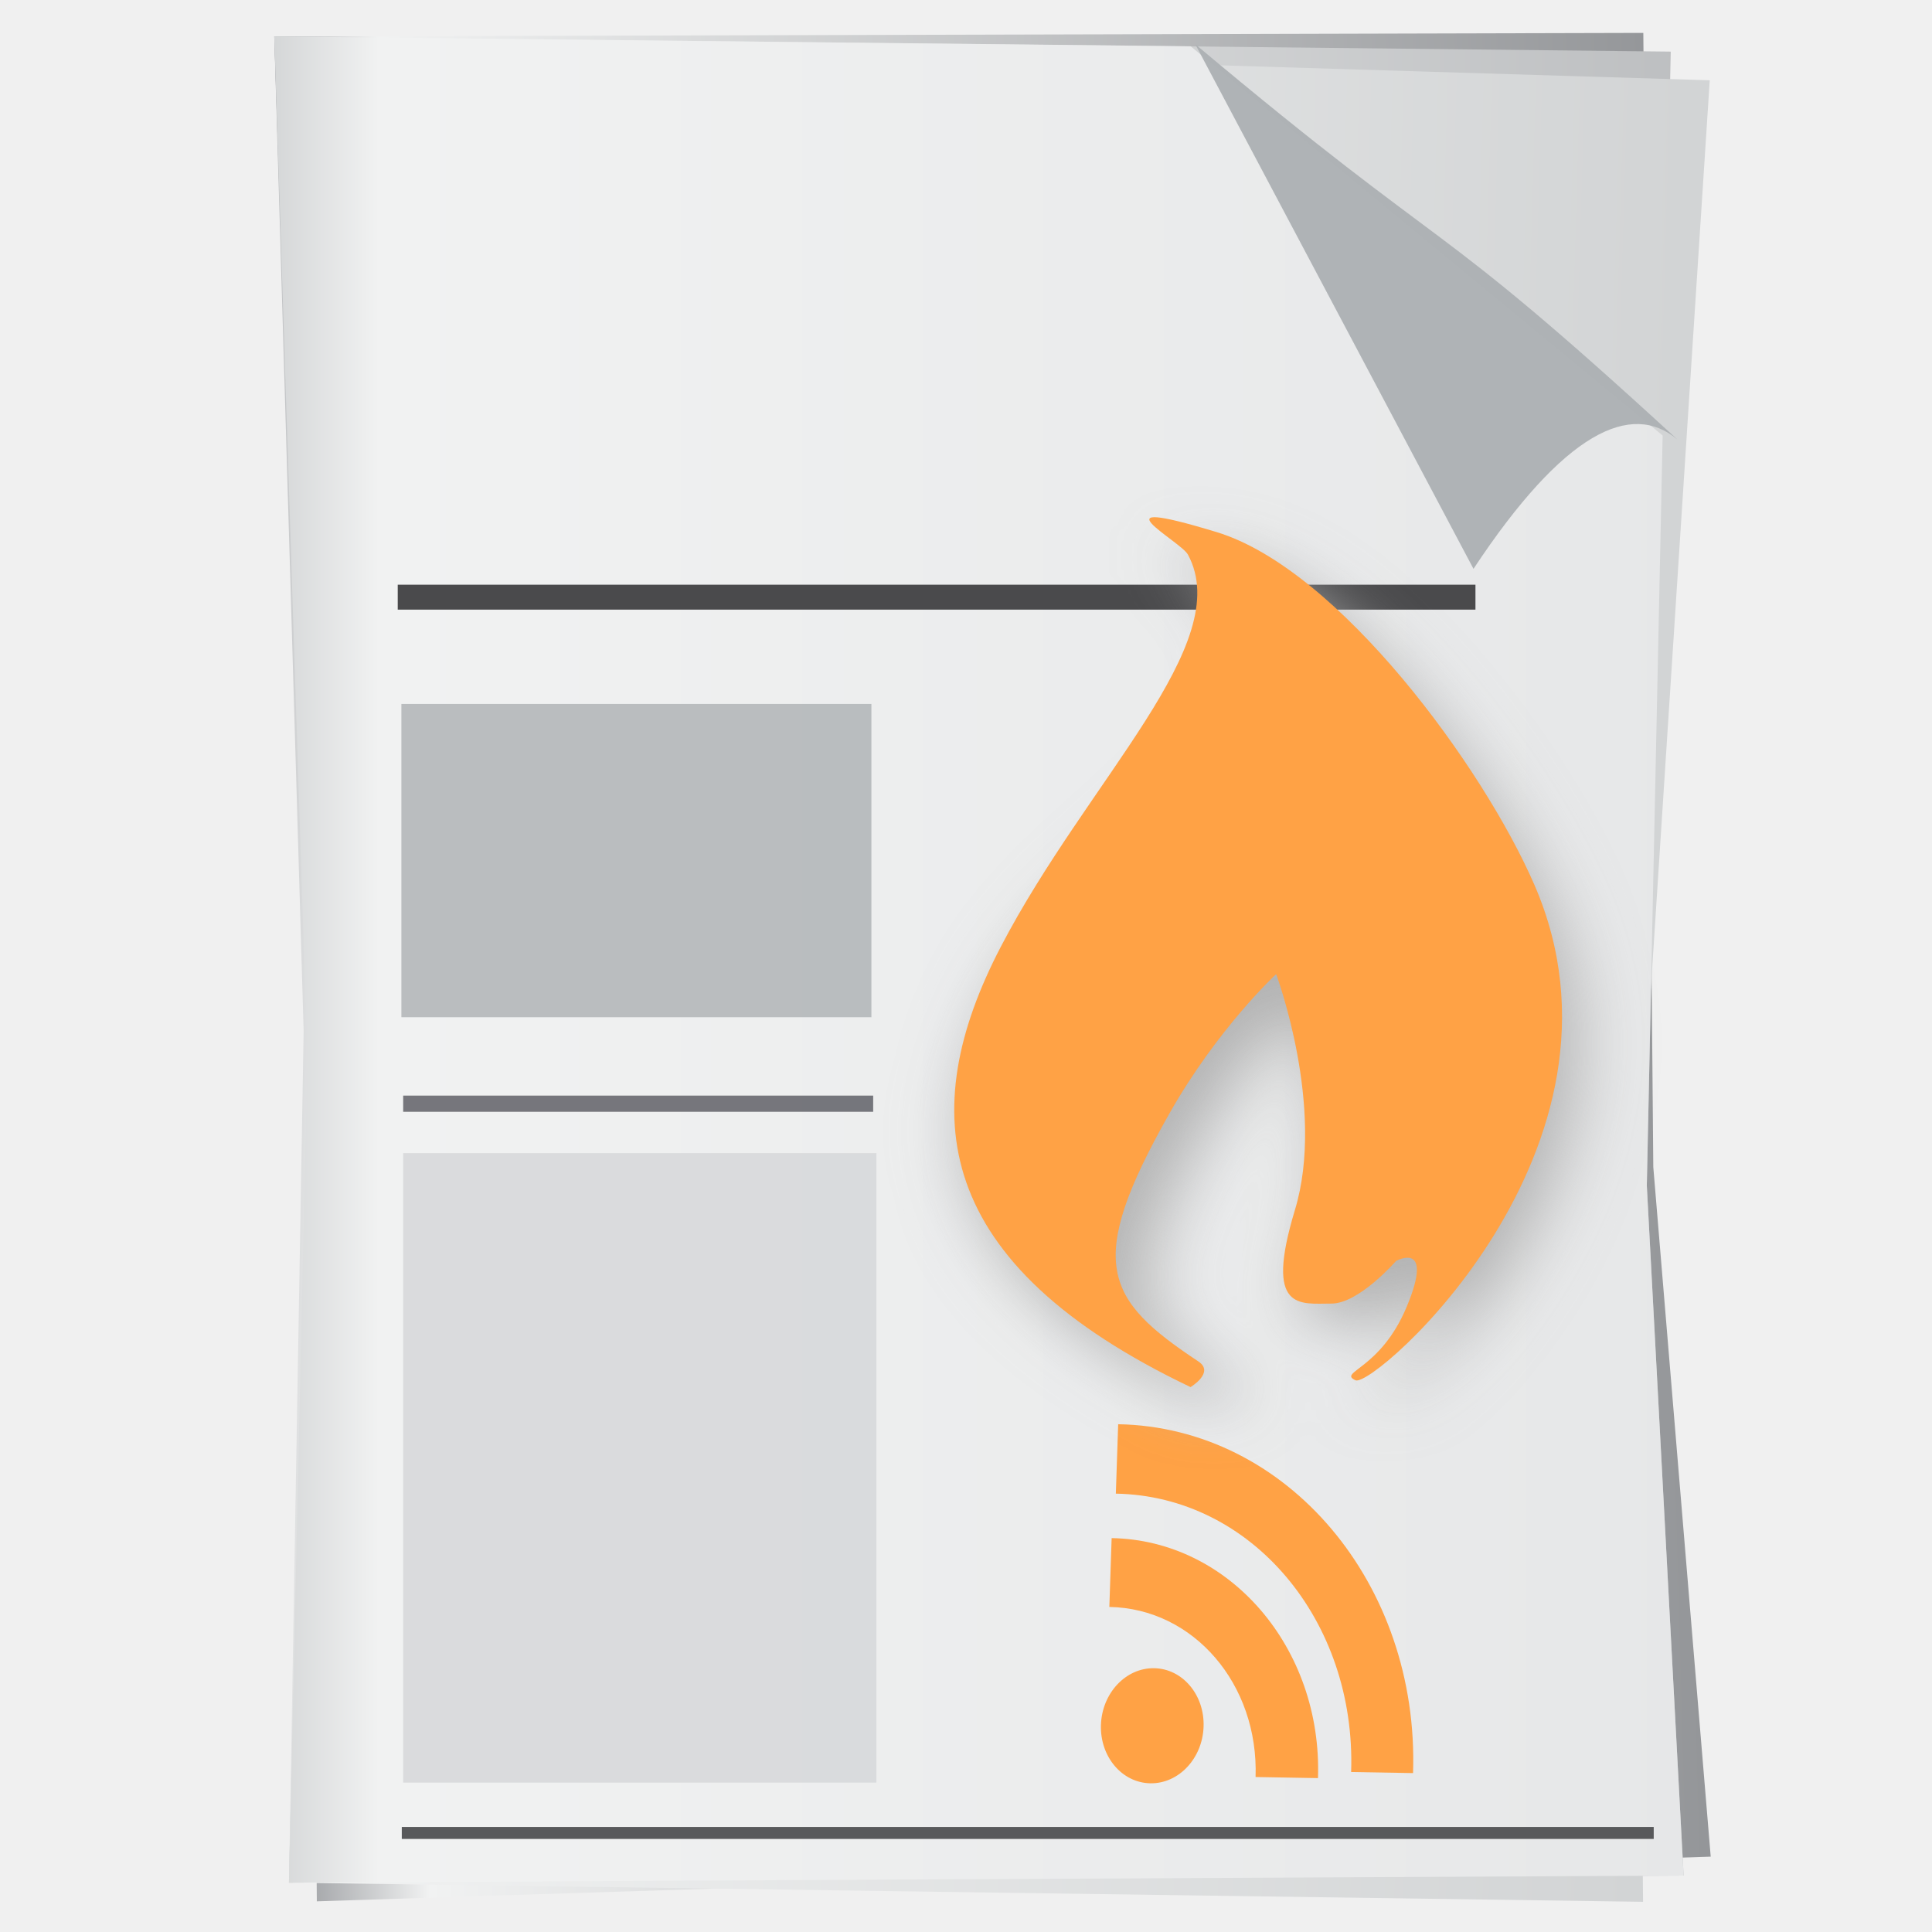
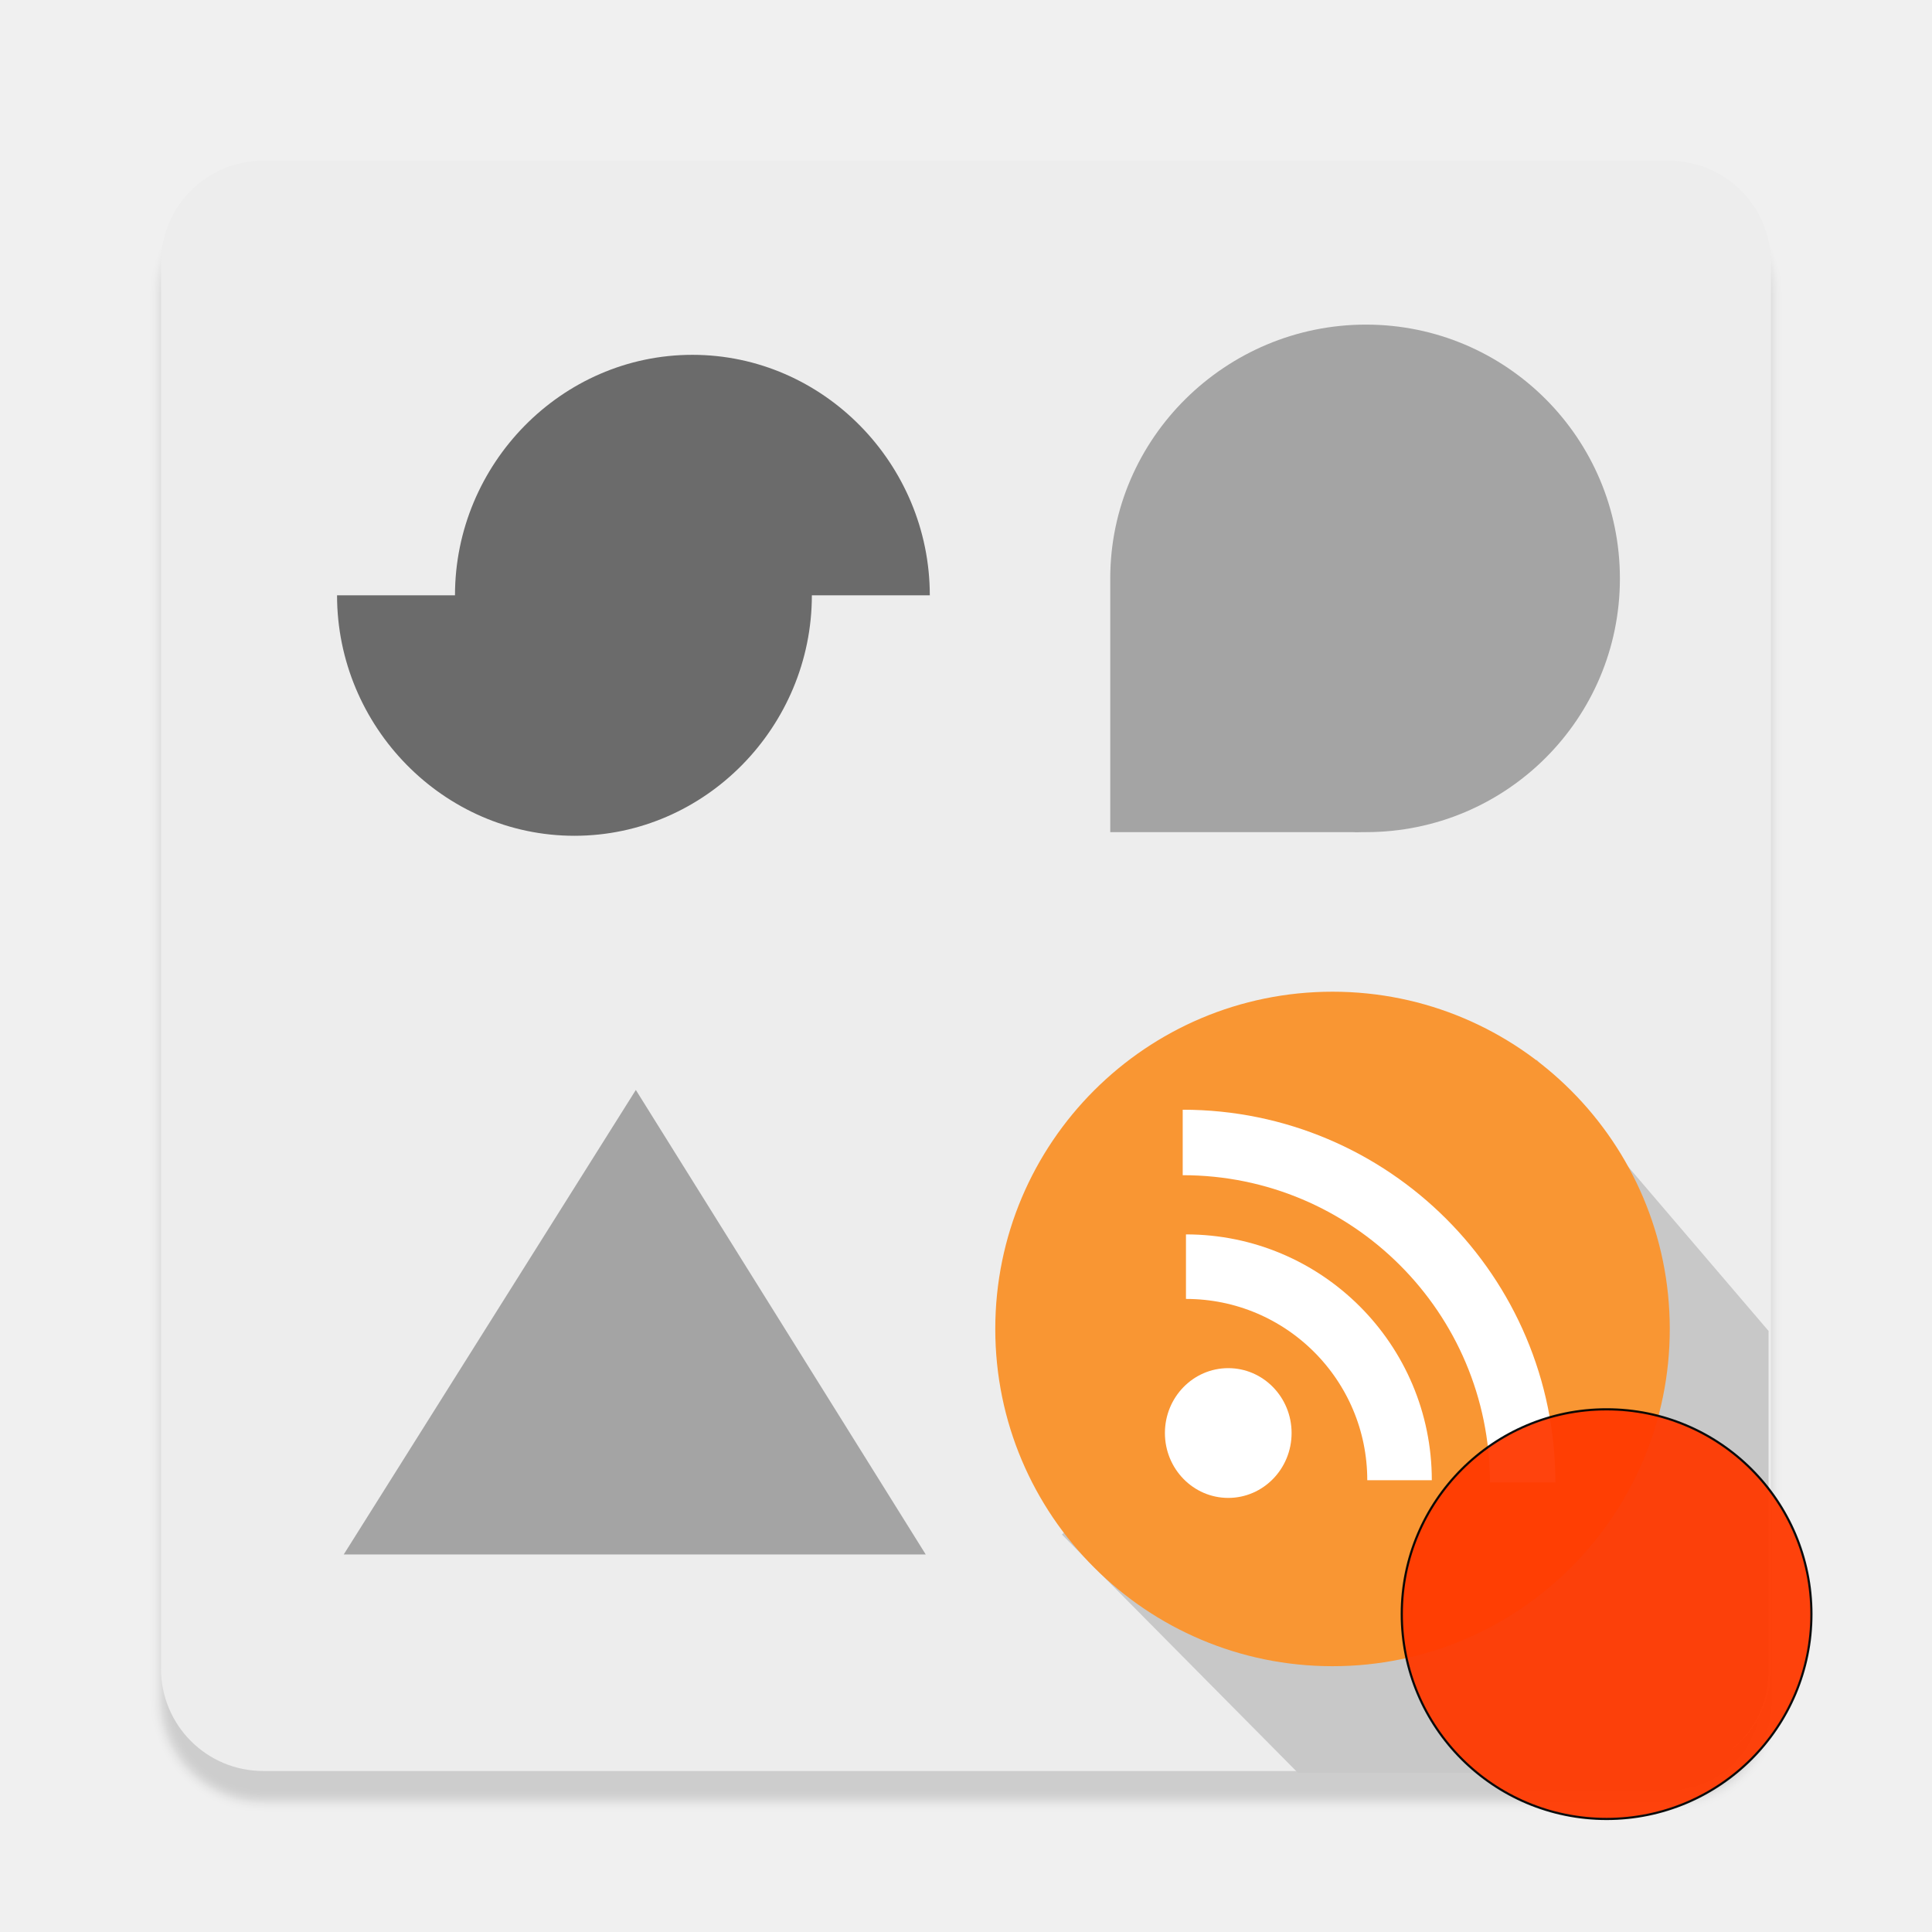
- <svg xmlns="http://www.w3.org/2000/svg" xmlns:xlink="http://www.w3.org/1999/xlink" id="svg2" version="1.1" width="1000" height="1000" xml:space="preserve">
-   <defs id="defs6">
-     <linearGradient id="linearGradient4440">
-       <stop style="stop-color:#000000;stop-opacity:1;" offset="0" id="stop4442" />
-       <stop style="stop-color:#000000;stop-opacity:0;" offset="1" id="stop4444" />
-     </linearGradient>
-     <clipPath clipPathUnits="userSpaceOnUse" id="clipPath16">
-       <path d="M 0,0 800,0 800,800 0,800 0,0 z" id="path18" />
-     </clipPath>
-     <radialGradient fx="0" fy="0" cx="0" cy="0" r="1" gradientUnits="userSpaceOnUse" gradientTransform="matrix(610.568,0,0,-610.568,400,400)" spreadMethod="pad" id="radialGradient24">
-       <stop style="stop-opacity:1;stop-color:#a97c50" offset="0" id="stop26" />
-       <stop style="stop-opacity:1;stop-color:#3c2415" offset="1" id="stop28" />
-     </radialGradient>
-     <clipPath clipPathUnits="userSpaceOnUse" id="clipPath36">
-       <path d="M 0,800 800,800 800,0 0,0 0,800 z" id="path38" />
-     </clipPath>
-     <clipPath clipPathUnits="userSpaceOnUse" id="clipPath44">
-       <path d="m 128.672,751.83 529.701,0 0,-53.714 -529.701,0 0,53.714 z" id="path46" />
-     </clipPath>
-     <clipPath clipPathUnits="userSpaceOnUse" id="clipPath48">
-       <path d="m 128.563,752.866 529.923,0 0,-55.786 -529.923,0 0,55.786 z" id="path50" />
-     </clipPath>
-     <clipPath clipPathUnits="userSpaceOnUse" id="clipPath52">
-       <path d="m 658.373,722.954 c 0.113,14.795 -118.382,27.686 -264.653,28.799 -146.265,1.113 -264.933,-9.971 -265.048,-24.766 -0.11,-14.785 118.374,-27.68 264.641,-28.794 146.265,-1.113 264.947,9.976 265.06,24.761" id="path54" />
-     </clipPath>
-     <clipPath clipPathUnits="userSpaceOnUse" id="clipPath56">
-       <path d="m -24174,24974 32766,0 0,-32766 -32766,0 0,32766 z" id="path58" />
-     </clipPath>
-     <clipPath clipPathUnits="userSpaceOnUse" id="clipPath60">
-       <path d="m -24174,24974 32766,0 0,-32766 -32766,0 0,32766 z" id="path62" />
-     </clipPath>
-     <mask maskUnits="userSpaceOnUse" x="0" y="0" width="1" height="1" id="mask64">
-       <g id="g66">
-         <g clip-path="url(#clipPath56)" id="g68">
-           <g id="g70">
-             <g id="g72" />
-             <g id="g74">
-               <g clip-path="url(#clipPath60)" id="g76" />
-             </g>
-           </g>
-         </g>
+ <svg xmlns="http://www.w3.org/2000/svg" width="512" height="512" viewBox="0 0 512 512" id="svg2" version="1.1">
+   <defs id="defs4">
+     <filter style="color-interpolation-filters:sRGB;" id="filter4738">
+       <feFlood flood-opacity="0.145" flood-color="rgb(0,0,0)" result="flood" id="feFlood4740" />
+       <feComposite in="flood" in2="SourceGraphic" operator="in" result="composite1" id="feComposite4742" />
+       <feGaussianBlur in="composite1" stdDeviation="1.1" result="blur" id="feGaussianBlur4744" />
+       <feOffset dx="0" dy="6" result="offset" id="feOffset4746" />
+       <feComposite in="SourceGraphic" in2="offset" operator="over" result="composite2" id="feComposite4748" />
+     </filter>
+     <filter style="color-interpolation-filters:sRGB" id="filter4738-5">
+       <feFlood flood-opacity="0.145" flood-color="rgb(0,0,0)" result="flood" id="feFlood4740-4" />
+       <feComposite in="flood" in2="SourceGraphic" operator="in" result="composite1" id="feComposite4742-4" />
+       <feGaussianBlur in="composite1" stdDeviation="1.1" result="blur" id="feGaussianBlur4744-7" />
+       <feOffset dx="0" dy="6" result="offset" id="feOffset4746-7" />
+       <feComposite in="SourceGraphic" in2="offset" operator="over" result="composite2" id="feComposite4748-1" />
+     </filter>
+   </defs>
+   <g id="layer2" style="display:inline;opacity:1">
+     <g id="layer3" style="display:inline">
+       <rect transform="matrix(1.333311,0,0,1.333579,-88.75607,-804.5306)" ry="20.3" y="635.219" x="98.571" height="320" width="320" id="rect3348" style="display:inline;fill:#ededed;fill-opacity:1;fill-rule:evenodd;stroke:none;stroke-width:1px;stroke-linecap:butt;stroke-linejoin:miter;stroke-opacity:1;filter:url(#filter4738)" />
+     </g>
+     <g id="layer4" style="display:inline">
+       <path id="path5167" d="m 407.262,280.85 -125.834,125.834 62.555,63.15 97.688,0 c 14.97,0 27.021,-12.052 27.021,-27.021 l 0,-90.09 -61.43,-71.873 z" style="display:inline;opacity:1;fill:#c8c8c8;fill-opacity:1;fill-rule:evenodd;stroke:none;stroke-width:1px;stroke-linecap:butt;stroke-linejoin:miter;stroke-opacity:1" />
+       <path id="path4666" d="m 183.492,94.033 c -34.748,-4.21e-4 -62.916,28.982 -62.916,63.729 0.006,0.181 0.012,-0.181 0.019,0 l -31.234,0 c -0.016,0.361 -0.029,-0.361 -0.039,0 -4.21e-4,34.748 28.168,63.73 62.916,63.73 34.747,-6.6e-4 62.914,-28.983 62.914,-63.73 -0.008,-0.181 -0.017,0.181 -0.027,0 l 31.227,0 c 0.021,-0.361 0.04,0.361 0.055,0 4.2e-4,-34.747 -28.167,-63.729 -62.914,-63.729 z" style="display:inline;fill:#6b6b6b;fill-opacity:1;stroke:none;stroke-width:17.103;stroke-miterlimit:4;stroke-dasharray:none;stroke-opacity:1" />
+       <path id="path4659" d="m 361.999,86.024 c -37.166,3.48e-4 -67.773,30.13 -67.772,67.296 0.004,0.132 -0.005,0.264 0,0.396 l 0,0 0,66.808 64.164,0 c 1.201,0.092 2.404,-0.028 3.608,0 37.165,-3.5e-4 67.293,-30.038 67.294,-67.204 7.9e-4,-37.166 -30.128,-67.295 -67.294,-67.296 z" style="display:inline;fill:#a4a4a4;fill-opacity:1;stroke:none;stroke-width:17.103;stroke-miterlimit:4;stroke-dasharray:none;stroke-opacity:1" />
+       <path id="path4642" d="m 168.503,288.848 -77.405,123.096 154.228,0 z" style="display:inline;fill:#a4a4a4;fill-opacity:1;fill-rule:evenodd;stroke:none;stroke-width:0.716px;stroke-linecap:butt;stroke-linejoin:miter;stroke-opacity:1" />
+       <g style="display:inline" transform="translate(6,-532.3622)" id="g5169">
+         <circle style="fill:#f99633;fill-opacity:1;stroke:none" id="path4758" cx="347.133" cy="884.549" r="89.374" />
+         <path style="fill:none;fill-opacity:1;stroke:#ffffff;stroke-width:17.353;stroke-miterlimit:4;stroke-dasharray:none;stroke-opacity:1" id="path4762" d="m 307.43,835.125 a 90.093,90.093 0 0 1 90.093,90.093" />
+         <path style="fill:none;fill-opacity:1;stroke:#ffffff;stroke-width:17.103;stroke-miterlimit:4;stroke-dasharray:none;stroke-opacity:1" id="path4762-6" d="m 308.293,868.041 a 56.6,56.6 0 0 1 56.6,56.6" />
+         <ellipse style="fill:#ffffff;fill-opacity:1;stroke:none;stroke-width:1;stroke-miterlimit:4;stroke-dasharray:none;stroke-opacity:1" id="path4779" cx="319.5" cy="912.129" rx="16.786" ry="17.195" />
      </g>
-     </mask>
-     <radialGradient fx="0" fy="0" cx="0" cy="0" r="1" gradientUnits="userSpaceOnUse" gradientTransform="matrix(264.9416,-2.02297,-0.202297,-26.77063,393.5225,724.9727)" spreadMethod="pad" id="radialGradient78">
-       <stop style="stop-opacity:1;stop-color:#ffffff" offset="0" id="stop80" />
-       <stop style="stop-opacity:1;stop-color:#231f20" offset="1" id="stop82" />
-     </radialGradient>
-     <mask maskUnits="userSpaceOnUse" x="0" y="0" width="1" height="1" id="mask84">
-       <g id="g86">
-         <g clip-path="url(#clipPath44)" opacity="0.9" id="g88">
-           <g id="g90">
-             <g id="g92" />
-             <g id="g94">
-               <g clip-path="url(#clipPath48)" id="g96">
-                 <g id="g98">
-                   <g clip-path="url(#clipPath52)" id="g100">
-                     <g id="g102">
-                       <g id="g104" />
-                       <g mask="url(#mask64)" id="g106">
-                         <g id="g108">
-                           <path d="m 658.373,722.954 c 0.113,14.795 -118.382,27.686 -264.653,28.799 -146.265,1.113 -264.933,-9.971 -265.048,-24.766 -0.11,-14.785 118.374,-27.68 264.641,-28.794 146.265,-1.113 264.947,9.976 265.06,24.761" style="fill:url(#radialGradient78);stroke:none" id="path110" />
-                         </g>
-                       </g>
-                     </g>
-                   </g>
-                 </g>
-               </g>
-             </g>
-           </g>
-         </g>
-       </g>
-     </mask>
-     <clipPath clipPathUnits="userSpaceOnUse" id="clipPath116">
-       <path d="m 128.672,751.83 529.701,0 0,-53.714 -529.701,0 0,53.714 z" id="path118" />
-     </clipPath>
-     <radialGradient fx="0" fy="0" cx="0" cy="0" r="1" gradientUnits="userSpaceOnUse" gradientTransform="matrix(264.9416,-2.02297,-0.202297,-26.77063,393.5225,724.9727)" spreadMethod="pad" id="radialGradient124">
-       <stop style="stop-opacity:1;stop-color:#666666" offset="0" id="stop126" />
-       <stop style="stop-opacity:1;stop-color:#f2f2f2" offset="1" id="stop128" />
-     </radialGradient>
-     <linearGradient x1="0" y1="0" x2="1" y2="0" gradientUnits="userSpaceOnUse" gradientTransform="matrix(-523.3475,-15.02613,-15.02613,523.3475,662.2246,399.2617)" spreadMethod="pad" id="linearGradient156">
-       <stop style="stop-opacity:1;stop-color:#939598" offset="0" id="stop158" />
-       <stop style="stop-opacity:1;stop-color:#f1f2f2" offset="0.918" id="stop160" />
-       <stop style="stop-opacity:1;stop-color:#a7a9ac" offset="1" id="stop162" />
-     </linearGradient>
-     <linearGradient x1="0" y1="0" x2="1" y2="0" gradientUnits="userSpaceOnUse" gradientTransform="matrix(-529.0933,-4.63e-5,-4.63e-5,529.0933,662.2412,387.8564)" spreadMethod="pad" id="linearGradient178">
-       <stop style="stop-opacity:1;stop-color:#bcbec0" offset="0" id="stop180" />
-       <stop style="stop-opacity:1;stop-color:#f1f2f2" offset="0.918" id="stop182" />
-       <stop style="stop-opacity:1;stop-color:#a7a9ac" offset="1" id="stop184" />
-     </linearGradient>
-     <linearGradient x1="0" y1="0" x2="1" y2="0" gradientUnits="userSpaceOnUse" gradientTransform="matrix(-542.742,22.81565,22.81565,542.742,661.4394,368.7939)" spreadMethod="pad" id="linearGradient200">
-       <stop style="stop-opacity:1;stop-color:#d1d3d4" offset="0" id="stop202" />
-       <stop style="stop-opacity:1;stop-color:#f1f2f2" offset="0.918" id="stop204" />
-       <stop style="stop-opacity:1;stop-color:#a7a9ac" offset="1" id="stop206" />
-     </linearGradient>
-     <clipPath clipPathUnits="userSpaceOnUse" id="clipPath214">
-       <path d="M 0,800 800,800 800,0 0,0 0,800 z" id="path216" />
-     </clipPath>
-     <clipPath clipPathUnits="userSpaceOnUse" id="clipPath222">
-       <path d="m 136.672,69.828 529.701,0 0,-53.709 -529.701,0 0,53.709 z" id="path224" />
-     </clipPath>
-     <clipPath clipPathUnits="userSpaceOnUse" id="clipPath226">
-       <path d="m 136.563,70.864 529.923,0 0,-55.781 -529.923,0 0,55.781 z" id="path228" />
-     </clipPath>
-     <clipPath clipPathUnits="userSpaceOnUse" id="clipPath230">
-       <path d="M 666.373,40.957 C 666.486,55.752 547.991,68.638 401.72,69.751 255.455,70.864 136.787,59.78 136.672,44.99 136.562,30.2 255.046,17.305 401.313,16.196 547.578,15.083 666.26,26.172 666.373,40.957" id="path232" />
-     </clipPath>
-     <clipPath clipPathUnits="userSpaceOnUse" id="clipPath234">
-       <path d="m -24174,24974 32766,0 0,-32766 -32766,0 0,32766 z" id="path236" />
-     </clipPath>
-     <clipPath clipPathUnits="userSpaceOnUse" id="clipPath238">
-       <path d="m -24174,24974 32766,0 0,-32766 -32766,0 0,32766 z" id="path240" />
-     </clipPath>
-     <mask maskUnits="userSpaceOnUse" x="0" y="0" width="1" height="1" id="mask242">
-       <g id="g244">
-         <g clip-path="url(#clipPath234)" id="g246">
-           <g id="g248">
-             <g id="g250" />
-             <g id="g252">
-               <g clip-path="url(#clipPath238)" id="g254" />
-             </g>
-           </g>
-         </g>
-       </g>
-     </mask>
-     <radialGradient fx="0" fy="0" cx="0" cy="0" r="1" gradientUnits="userSpaceOnUse" gradientTransform="matrix(264.9289,-2.022873,-0.2022873,-26.76935,401.5234,42.97363)" spreadMethod="pad" id="radialGradient256">
-       <stop style="stop-opacity:1;stop-color:#ffffff" offset="0" id="stop258" />
-       <stop style="stop-opacity:1;stop-color:#231f20" offset="1" id="stop260" />
-     </radialGradient>
-     <mask maskUnits="userSpaceOnUse" x="0" y="0" width="1" height="1" id="mask262">
-       <g id="g264">
-         <g clip-path="url(#clipPath222)" opacity="0.4" id="g266">
-           <g id="g268">
-             <g id="g270" />
-             <g id="g272">
-               <g clip-path="url(#clipPath226)" id="g274">
-                 <g id="g276">
-                   <g clip-path="url(#clipPath230)" id="g278">
-                     <g id="g280">
-                       <g id="g282" />
-                       <g mask="url(#mask242)" id="g284">
-                         <g id="g286">
-                           <path d="M 666.373,40.957 C 666.486,55.752 547.991,68.638 401.72,69.751 255.455,70.864 136.787,59.78 136.672,44.99 136.562,30.2 255.046,17.305 401.313,16.196 547.578,15.083 666.26,26.172 666.373,40.957" style="fill:url(#radialGradient256);stroke:none" id="path288" />
-                         </g>
-                       </g>
-                     </g>
-                   </g>
-                 </g>
-               </g>
-             </g>
-           </g>
-         </g>
-       </g>
-     </mask>
-     <clipPath clipPathUnits="userSpaceOnUse" id="clipPath294">
-       <path d="m 136.672,69.828 529.701,0 0,-53.709 -529.701,0 0,53.709 z" id="path296" />
-     </clipPath>
-     <radialGradient fx="0" fy="0" cx="0" cy="0" r="1" gradientUnits="userSpaceOnUse" gradientTransform="matrix(264.9289,-2.022873,-0.2022873,-26.76935,401.5234,42.97363)" spreadMethod="pad" id="radialGradient302">
-       <stop style="stop-opacity:1;stop-color:#666666" offset="0" id="stop304" />
-       <stop style="stop-opacity:1;stop-color:#f2f2f2" offset="1" id="stop306" />
-     </radialGradient>
-     <clipPath clipPathUnits="userSpaceOnUse" id="clipPath326">
-       <path d="m 115.025,735.825 53.814,0 0,-684.629 -53.814,0 0,684.629 z" id="path328" />
-     </clipPath>
-     <clipPath clipPathUnits="userSpaceOnUse" id="clipPath330">
-       <path d="m 113.715,735.937 56.435,0 0,-684.848 -56.435,0 0,684.848 z" id="path332" />
-     </clipPath>
-     <clipPath clipPathUnits="userSpaceOnUse" id="clipPath334">
-       <path d="m 144.54,735.825 c -14.794,0.112 -27.948,-153.066 -29.387,-342.119 -1.438,-189.043 9.383,-342.393 24.174,-342.51 14.789,-0.107 27.947,153.057 29.384,342.105 1.439,189.043 -9.386,342.407 -24.171,342.524" id="path336" />
-     </clipPath>
-     <clipPath clipPathUnits="userSpaceOnUse" id="clipPath338">
-       <path d="m -24174,24974 32766,0 0,-32766 -32766,0 0,32766 z" id="path340" />
-     </clipPath>
-     <clipPath clipPathUnits="userSpaceOnUse" id="clipPath342">
-       <path d="m -24174,24974 32766,0 0,-32766 -32766,0 0,32766 z" id="path344" />
-     </clipPath>
-     <mask maskUnits="userSpaceOnUse" x="0" y="0" width="1" height="1" id="mask346">
-       <g id="g348">
-         <g clip-path="url(#clipPath338)" id="g350">
-           <g id="g352">
-             <g id="g354" />
-             <g id="g356">
-               <g clip-path="url(#clipPath342)" id="g358" />
-             </g>
-           </g>
-         </g>
-       </g>
-     </mask>
-     <radialGradient fx="0" fy="0" cx="0" cy="0" r="1" gradientUnits="userSpaceOnUse" gradientTransform="matrix(2.596124,342.4186,26.77042,-0.2022953,141.9326,393.5107)" spreadMethod="pad" id="radialGradient360">
-       <stop style="stop-opacity:1;stop-color:#ffffff" offset="0" id="stop362" />
-       <stop style="stop-opacity:1;stop-color:#231f20" offset="1" id="stop364" />
-     </radialGradient>
-     <mask maskUnits="userSpaceOnUse" x="0" y="0" width="1" height="1" id="mask366">
-       <g id="g368">
-         <g clip-path="url(#clipPath326)" opacity="0.4" id="g370">
-           <g id="g372">
-             <g id="g374" />
-             <g id="g376">
-               <g clip-path="url(#clipPath330)" id="g378">
-                 <g id="g380">
-                   <g clip-path="url(#clipPath334)" id="g382">
-                     <g id="g384">
-                       <g id="g386" />
-                       <g mask="url(#mask346)" id="g388">
-                         <g id="g390">
-                           <path d="m 144.54,735.825 c -14.794,0.112 -27.948,-153.066 -29.387,-342.119 -1.438,-189.043 9.383,-342.393 24.174,-342.51 14.789,-0.107 27.947,153.057 29.384,342.105 1.439,189.043 -9.386,342.407 -24.171,342.524" style="fill:url(#radialGradient360);stroke:none" id="path392" />
-                         </g>
-                       </g>
-                     </g>
-                   </g>
-                 </g>
-               </g>
-             </g>
-           </g>
-         </g>
-       </g>
-     </mask>
-     <clipPath clipPathUnits="userSpaceOnUse" id="clipPath398">
-       <path d="m 115.025,735.825 53.814,0 0,-684.629 -53.814,0 0,684.629 z" id="path400" />
-     </clipPath>
-     <radialGradient fx="0" fy="0" cx="0" cy="0" r="1" gradientUnits="userSpaceOnUse" gradientTransform="matrix(2.596124,342.4186,26.77042,-0.2022953,141.9326,393.5107)" spreadMethod="pad" id="radialGradient406">
-       <stop style="stop-opacity:1;stop-color:#666666" offset="0" id="stop408" />
-       <stop style="stop-opacity:1;stop-color:#f2f2f2" offset="1" id="stop410" />
-     </radialGradient>
-     <clipPath clipPathUnits="userSpaceOnUse" id="clipPath430">
-       <path d="m 619.025,735.825 53.815,0 0,-684.629 -53.815,0 0,684.629 z" id="path432" />
-     </clipPath>
-     <clipPath clipPathUnits="userSpaceOnUse" id="clipPath434">
-       <path d="m 617.715,735.937 56.435,0 0,-684.848 -56.435,0 0,684.848 z" id="path436" />
-     </clipPath>
-     <clipPath clipPathUnits="userSpaceOnUse" id="clipPath438">
-       <path d="m 648.54,735.825 c -14.794,0.112 -27.948,-153.066 -29.387,-342.119 -1.438,-189.043 9.382,-342.393 24.173,-342.51 14.789,-0.107 27.947,153.057 29.385,342.105 1.439,189.043 -9.386,342.407 -24.171,342.524" id="path440" />
-     </clipPath>
-     <clipPath clipPathUnits="userSpaceOnUse" id="clipPath442">
-       <path d="m -24174,24974 32766,0 0,-32766 -32766,0 0,32766 z" id="path444" />
-     </clipPath>
-     <clipPath clipPathUnits="userSpaceOnUse" id="clipPath446">
-       <path d="m -24174,24974 32766,0 0,-32766 -32766,0 0,32766 z" id="path448" />
-     </clipPath>
-     <mask maskUnits="userSpaceOnUse" x="0" y="0" width="1" height="1" id="mask450">
-       <g id="g452">
-         <g clip-path="url(#clipPath442)" id="g454">
-           <g id="g456">
-             <g id="g458" />
-             <g id="g460">
-               <g clip-path="url(#clipPath446)" id="g462" />
-             </g>
-           </g>
-         </g>
-       </g>
-     </mask>
-     <radialGradient fx="0" fy="0" cx="0" cy="0" r="1" gradientUnits="userSpaceOnUse" gradientTransform="matrix(2.596139,342.4206,26.77058,-0.2022965,645.9326,393.5107)" spreadMethod="pad" id="radialGradient464">
-       <stop style="stop-opacity:1;stop-color:#ffffff" offset="0" id="stop466" />
-       <stop style="stop-opacity:1;stop-color:#231f20" offset="1" id="stop468" />
-     </radialGradient>
-     <mask maskUnits="userSpaceOnUse" x="0" y="0" width="1" height="1" id="mask470">
-       <g id="g472">
-         <g clip-path="url(#clipPath430)" opacity="0.4" id="g474">
-           <g id="g476">
-             <g id="g478" />
-             <g id="g480">
-               <g clip-path="url(#clipPath434)" id="g482">
-                 <g id="g484">
-                   <g clip-path="url(#clipPath438)" id="g486">
-                     <g id="g488">
-                       <g id="g490" />
-                       <g mask="url(#mask450)" id="g492">
-                         <g id="g494">
-                           <path d="m 648.54,735.825 c -14.794,0.112 -27.948,-153.066 -29.387,-342.119 -1.438,-189.043 9.382,-342.393 24.173,-342.51 14.789,-0.107 27.947,153.057 29.385,342.105 1.439,189.043 -9.386,342.407 -24.171,342.524" style="fill:url(#radialGradient464);stroke:none" id="path496" />
-                         </g>
-                       </g>
-                     </g>
-                   </g>
-                 </g>
-               </g>
-             </g>
-           </g>
-         </g>
-       </g>
-     </mask>
-     <clipPath clipPathUnits="userSpaceOnUse" id="clipPath502">
-       <path d="m 619.025,735.825 53.815,0 0,-684.629 -53.815,0 0,684.629 z" id="path504" />
-     </clipPath>
-     <radialGradient fx="0" fy="0" cx="0" cy="0" r="1" gradientUnits="userSpaceOnUse" gradientTransform="matrix(2.596139,342.4206,26.77058,-0.2022965,645.9326,393.5107)" spreadMethod="pad" id="radialGradient510">
-       <stop style="stop-opacity:1;stop-color:#666666" offset="0" id="stop512" />
-       <stop style="stop-opacity:1;stop-color:#f2f2f2" offset="1" id="stop514" />
-     </radialGradient>
-     <linearGradient x1="0" y1="0" x2="1" y2="0" gradientUnits="userSpaceOnUse" gradientTransform="matrix(-529.0933,-4.63e-5,-4.63e-5,529.0933,662.2412,387.8564)" spreadMethod="pad" id="linearGradient542">
-       <stop style="stop-opacity:1;stop-color:#e6e7e8" offset="0" id="stop544" />
-       <stop style="stop-opacity:1;stop-color:#f1f2f2" offset="0.918" id="stop546" />
-       <stop style="stop-opacity:1;stop-color:#d1d3d4" offset="1" id="stop548" />
-     </linearGradient>
-     <clipPath clipPathUnits="userSpaceOnUse" id="clipPath574">
-       <path d="M 0,800 800,800 800,0 0,0 0,800 z" id="path576" />
-     </clipPath>
-     <clipPath clipPathUnits="userSpaceOnUse" id="clipPath582">
-       <path d="m 182,588.999 174,0 0,-520 -174,0 0,520 z" id="path584" />
-     </clipPath>
-     <linearGradient x1="0" y1="0" x2="1" y2="0" gradientUnits="userSpaceOnUse" gradientTransform="matrix(72.44203,70.63277,70.63277,-72.44203,500.8926,598.334)" spreadMethod="pad" id="linearGradient730">
-       <stop style="stop-opacity:1;stop-color:#ffffff" offset="0" id="stop732" />
-       <stop style="stop-opacity:1;stop-color:#f1f2f2" offset="0.751" id="stop734" />
-       <stop style="stop-opacity:1;stop-color:#a7a9ac" offset="1" id="stop736" />
-     </linearGradient>
-     <clipPath clipPathUnits="userSpaceOnUse" id="clipPath744">
-       <path d="M 0,800 800,800 800,0 0,0 0,800 z" id="path746" />
-     </clipPath>
-     <clipPath clipPathUnits="userSpaceOnUse" id="clipPath840">
-       <path d="m 0,0 243.805,0 0,393.819 L 0,393.819 0,0 z" id="path842" />
-     </clipPath>
-     <clipPath clipPathUnits="userSpaceOnUse" id="clipPath876">
-       <path d="M 556.195,0 800,0 l 0,393.819 -243.805,0 0,-393.819 z" id="path878" />
-     </clipPath>
-     <clipPath clipPathUnits="userSpaceOnUse" id="clipPath912">
-       <path d="M 0,800 800,800 800,0 0,0 0,800 z" id="path914" />
-     </clipPath>
-     <clipPath clipPathUnits="userSpaceOnUse" id="clipPath582-4">
-       <path d="m 182,588.999 174,0 0,-520 -174,0 0,520 z" id="path584-1" />
-     </clipPath>
-     <clipPath clipPathUnits="userSpaceOnUse" id="clipPath582-4-4">
-       <path d="m 182,588.999 174,0 0,-520 -174,0 0,520 z" id="path584-1-3" />
-     </clipPath>
-     <linearGradient id="linearGradient3890-7">
-       <stop id="stop3892-1" offset="0" style="stop-color:#ffffff;stop-opacity:1;" />
-       <stop id="stop3894-4" offset="1" style="stop-color:#e5e5e5;stop-opacity:1;" />
-     </linearGradient>
-     <linearGradient id="linearGradient3387">
-       <stop id="stop3389" offset="0" style="stop-color:#ffffff;stop-opacity:1;" />
-       <stop id="stop3391" offset="1" style="stop-color:#e5e5e5;stop-opacity:1;" />
-     </linearGradient>
-     <linearGradient xlink:href="#linearGradient3890-7" id="linearGradient3364" gradientUnits="userSpaceOnUse" x1="298.845" y1="578.274" x2="346.155" y2="621.659" />
-     <linearGradient id="linearGradient3394">
-       <stop id="stop3396" offset="0" style="stop-color:#ffffff;stop-opacity:1;" />
-       <stop id="stop3398" offset="1" style="stop-color:#e5e5e5;stop-opacity:1;" />
-     </linearGradient>
-     <filter id="filter4559" x="-0.136" width="1.272" y="-0.082" height="1.164">
-       <feGaussianBlur stdDeviation="19.497" id="feGaussianBlur4561" />
-     </filter>
-     <linearGradient xlink:href="#linearGradient4440" id="linearGradient4446" x1="150.461" y1="630.587" x2="298.352" y2="630.587" gradientUnits="userSpaceOnUse" />
-     <linearGradient xlink:href="#linearGradient4440" id="linearGradient4450" gradientUnits="userSpaceOnUse" x1="150.461" y1="630.587" x2="298.352" y2="630.587" />
-     <linearGradient xlink:href="#linearGradient4440" id="linearGradient4452" gradientUnits="userSpaceOnUse" x1="150.461" y1="630.587" x2="298.352" y2="630.587" />
-   </defs>
-   <g id="g10" transform="matrix(1.25,0,0,-1.25,0,1000)" style="display:inline;opacity:1">
-     <g id="g580" />
-     <g id="g3284">
-       <g transform="matrix(1.118501,0,0,1.10367,-37.35942,-25.39988)" id="g32">
-         <g clip-path="url(#clipPath36)" id="g34">
-           <g id="g40">
-             <g id="g42" />
-             <g mask="url(#mask84)" id="g112">
-               <g id="g114" />
-               <g id="g130">
-                 <g style="opacity:0.9" id="g132" clip-path="url(#clipPath116)">
-                   <g id="g134">
-                     <g id="g136">
-                       <g id="g138">
-                         <g id="g140">
-                           <path id="path142" style="fill:url(#radialGradient124);stroke:none" d="m 658.373,722.954 c 0.113,14.795 -118.382,27.686 -264.653,28.799 -146.265,1.113 -264.933,-9.971 -265.048,-24.766 -0.11,-14.785 118.374,-27.68 264.641,-28.794 146.265,-1.113 264.947,9.976 265.06,24.761" />
-                         </g>
-                       </g>
-                     </g>
-                   </g>
-                 </g>
-               </g>
-             </g>
-           </g>
-         </g>
-       </g>
-       <g transform="matrix(1.118501,0,0,1.10367,-37.35942,-25.39988)" id="g144">
-         <g id="g146">
-           <g id="g152">
-             <g id="g154">
-               <path id="path164" style="fill:url(#linearGradient156);stroke:none" d="M 134.942,734.18 148.388,343.882 150.695,34.517 666.721,51.279 645.465,309.995 641.773,735.527 134.942,734.18 Z" />
-             </g>
-           </g>
-         </g>
-       </g>
-       <g transform="matrix(1.118501,0,0,1.10367,-37.35942,-25.39988)" id="g166">
-         <g id="g168">
-           <g id="g174">
-             <g id="g176">
-               <path id="path186" style="fill:url(#linearGradient178);stroke:none" d="m 134.942,734.18 12.251,-383.34 -6.815,-309.307 516.311,2.656 -13.623,258.863 8.857,425.454 -516.981,5.674 z" />
-             </g>
-           </g>
-         </g>
-       </g>
-       <g transform="matrix(1.118501,0,0,1.10367,-37.35942,-25.39988)" id="g188">
-         <g id="g190">
-           <g id="g196">
-             <g id="g198">
-               <path id="path208" style="fill:url(#linearGradient200);stroke:none" d="m 134.942,734.18 10.876,-373.13 -5.44,-319.517 501.296,-7.192 -2.477,258.686 27.168,424.722 -531.423,16.431 z" />
-             </g>
-           </g>
-         </g>
-       </g>
-       <g transform="matrix(1.118501,0,0,1.10367,-37.35942,-25.39988)" id="g210">
-         <g clip-path="url(#clipPath214)" id="g212">
-           <g id="g218">
-             <g id="g220" />
-             <g mask="url(#mask262)" id="g290">
-               <g id="g292" />
-               <g id="g308">
-                 <g style="opacity:0.4" id="g310" clip-path="url(#clipPath294)">
-                   <g id="g312">
-                     <g id="g314">
-                       <g id="g316">
-                         <g id="g318">
-                           <path id="path320" style="fill:url(#radialGradient302);stroke:none" d="M 666.373,40.957 C 666.486,55.752 547.991,68.638 401.72,69.751 255.455,70.864 136.787,59.78 136.672,44.99 136.562,30.2 255.046,17.305 401.313,16.196 547.578,15.083 666.26,26.172 666.373,40.957" />
-                         </g>
-                       </g>
-                     </g>
-                   </g>
-                 </g>
-               </g>
-             </g>
-           </g>
-           <g id="g322">
-             <g id="g324" />
-             <g mask="url(#mask366)" id="g394">
-               <g id="g396" />
-               <g id="g412">
-                 <g style="opacity:0.4" id="g414" clip-path="url(#clipPath398)">
-                   <g id="g416">
-                     <g id="g418">
-                       <g id="g420">
-                         <g id="g422">
-                           <path id="path424" style="fill:url(#radialGradient406);stroke:none" d="m 144.54,735.825 c -14.794,0.112 -27.948,-153.066 -29.387,-342.119 -1.438,-189.043 9.383,-342.393 24.174,-342.51 14.789,-0.107 27.947,153.057 29.384,342.105 1.439,189.043 -9.386,342.407 -24.171,342.524" />
-                         </g>
-                       </g>
-                     </g>
-                   </g>
-                 </g>
-               </g>
-             </g>
-           </g>
-           <g id="g426">
-             <g id="g428" />
-             <g mask="url(#mask470)" id="g498">
-               <g id="g500" />
-               <g id="g516">
-                 <g style="opacity:0.4" id="g518" clip-path="url(#clipPath502)">
-                   <g id="g520">
-                     <g id="g522">
-                       <g id="g524">
-                         <g id="g526">
-                           <path id="path528" style="fill:url(#radialGradient510);stroke:none" d="m 648.54,735.825 c -14.794,0.112 -27.948,-153.066 -29.387,-342.119 -1.438,-189.043 9.382,-342.393 24.173,-342.51 14.789,-0.107 27.947,153.057 29.385,342.105 1.439,189.043 -9.386,342.407 -24.171,342.524" />
-                         </g>
-                       </g>
-                     </g>
-                   </g>
-                 </g>
-               </g>
-             </g>
-           </g>
-         </g>
-       </g>
-       <g transform="matrix(1.118501,0,0,1.10367,-37.35942,-25.39988)" id="g530">
-         <g id="g532">
-           <g id="g538">
-             <g id="g540">
-               <path id="path550" style="fill:url(#linearGradient542);stroke:none" d="M 648.926,584.473 643.066,303.052 656.689,44.189 140.378,41.533 147.193,350.84 134.942,734.18 474.194,730.498 648.926,584.473 Z" />
-             </g>
-           </g>
-         </g>
-       </g>
-       <path id="path566" style="fill:#4a4a4c;fill-opacity:1;fill-rule:nonzero;stroke:none" d="m 610.954,547.565 -446.26,0 0,10.324 446.26,0 0,-10.324 z" />
-       <path d="m 360.827,378.79 -194.619,0 0,129.72 194.619,0 0,-129.72 z" style="opacity:0.8;fill:#acb0b3;fill-opacity:1;fill-rule:nonzero;stroke:none" id="path590" />
-       <path id="path748" style="fill:#58595b;fill-opacity:1;fill-rule:nonzero;stroke:none" d="m 684.771,38.536 -518.398,0 0,4.963 518.398,0 0,-4.963 z" />
-       <path id="path4099-7" d="m 463.01,210.258 -0.963,-28.744 c 56.064,-0.975 99.537,-52.405 97.431,-115.267 L 585.114,65.802 C 587.74,144.196 532.928,209.042 463.01,210.258 Z" style="color:#000000;font-style:normal;font-variant:normal;font-weight:normal;font-stretch:normal;font-size:medium;line-height:normal;font-family:Sans;-inkscape-font-specification:Sans;text-indent:0;text-align:start;text-decoration:none;text-decoration-line:none;letter-spacing:normal;word-spacing:normal;text-transform:none;direction:ltr;block-progression:tb;writing-mode:lr-tb;baseline-shift:baseline;text-anchor:start;display:inline;overflow:visible;visibility:visible;fill:#ffa245;fill-opacity:1;stroke:none;stroke-width:0.939;marker:none;enable-background:accumulate" />
-       <path id="path4099-0-3" d="m 460.309,163.105 -0.955,-28.507 c 34.875,-0.606 61.843,-31.958 60.554,-70.428 l 25.843,-0.449 c 1.805,53.875 -36.601,98.534 -85.442,99.384 z" style="color:#000000;font-style:normal;font-variant:normal;font-weight:normal;font-stretch:normal;font-size:medium;line-height:normal;font-family:Sans;-inkscape-font-specification:Sans;text-indent:0;text-align:start;text-decoration:none;text-decoration-line:none;letter-spacing:normal;word-spacing:normal;text-transform:none;direction:ltr;block-progression:tb;writing-mode:lr-tb;baseline-shift:baseline;text-anchor:start;display:inline;overflow:visible;visibility:visible;fill:#ffa245;fill-opacity:1;stroke:none;stroke-width:0.939;marker:none;enable-background:accumulate" />
-       <ellipse transform="matrix(0.9754944,-0.01696589,-0.03724988,-1.111987,184.863,757.5172)" id="path4901-1-7-9" style="fill:#ffa245;fill-opacity:1;fill-rule:evenodd;stroke:none" cx="322.5" cy="599.505" rx="21.786" ry="21.429" />
-       <path transform="matrix(0.7236885,-0.03436653,0.03659954,0.6239164,-498.2679,101.6508)" id="path4448-7" d="m 1373.089,258.217 c -146.095,73.299 -177.35,157.761 -135.848,268.482 42.301,112.852 192.477,173.198 106.977,278.246 -15.121,18.578 -44.166,36.621 14.982,15.667 67.201,-23.808 154.024,-146.174 185.978,-222.239 71.015,-169.046 -71.582,-335.623 -81.824,-330.678 -10.242,4.945 13.198,7.51 25.596,49.747 13.234,45.083 -7.299,29.882 -7.299,29.882 0,0 -18.97,-29.233 -34.107,-29.98 -17.047,-0.842 -36.678,-7.783 -23.043,60.385 13.636,68.168 -18.076,154.343 -18.076,154.343 0,0 -30.146,-37.092 -53.841,-94.555 -41.784,-101.33 -29.342,-124.323 23.967,-162.229 9.516,-6.767 -3.463,-17.071 -3.463,-17.071 z" style="fill:#afafaf;fill-opacity:0.957;stroke:none;filter:url(#filter4559)" />
-       <path id="path4448" d="m 492.969,225.642 c -107.243,51.174 -114.077,114.01 -78.637,182.167 36.121,69.468 97.469,125.652 77.569,162.536 -3.077,5.703 -40.879,25.366 11.874,9.326 50.504,-15.355 110.458,-97.263 131.644,-146.195 47.085,-108.746 -66.594,-208.49 -74.119,-205.024 -7.525,3.466 10.223,4.261 21.156,30.38 11.67,27.88 -4.366,19.04 -4.366,19.04 0,0 -15.39,-17.715 -26.818,-17.657 -12.869,0.065 -27.914,-3.613 -15.069,38.764 12.846,42.377 -7.776,97.657 -7.776,97.657 0,0 -24.103,-22.266 -44.119,-57.564 -35.296,-62.243 -26.796,-77.131 11.914,-102.82 6.91,-4.586 -3.253,-10.611 -3.253,-10.611 z" style="fill:#ffa245;fill-opacity:1;stroke:none" />
-       <path d="m 362.905,61.855 -195.96,0 0,260.67 195.96,0 0,-260.67 z" style="opacity:0.8;fill:#d4d6d8;fill-opacity:1;fill-rule:nonzero;stroke:none" id="path590-0" />
-       <path d="m 361.565,339.628 -194.619,0 0,6.706 194.619,0 0,-6.706 z" style="opacity:0.8;fill:#58585f;fill-opacity:1;fill-rule:nonzero;stroke:none" id="path590-7" />
    </g>
-     <g id="layer1" style="display:inline">
-       <flowRoot xml:space="preserve" id="flowRoot4432" style="font-style:normal;font-variant:normal;font-weight:normal;font-stretch:normal;font-size:180px;line-height:130%;font-family:Vani;-inkscape-font-specification:'Vani, Normal';text-align:start;letter-spacing:0px;word-spacing:0px;writing-mode:lr-tb;text-anchor:start;opacity:1;fill:url(#linearGradient4446);fill-opacity:1;fill-rule:nonzero;stroke:none;stroke-width:0;stroke-linecap:butt;stroke-linejoin:miter;stroke-miterlimit:4;stroke-dasharray:none;stroke-opacity:1" transform="matrix(0.8,0,0,-0.8,3.595458,1188.717)">
-         <flowRegion id="flowRegion4434" style="fill:url(#linearGradient4452);fill-opacity:1">
-           <rect id="rect4436" width="618.718" height="214.229" x="148.313" y="600.005" style="font-style:normal;font-variant:normal;font-weight:normal;font-stretch:normal;font-size:180px;line-height:130%;font-family:Vani;-inkscape-font-specification:'Vani, Normal';text-align:start;writing-mode:lr-tb;text-anchor:start;fill:url(#linearGradient4450);fill-opacity:1;fill-rule:nonzero;stroke:none;stroke-width:0;stroke-miterlimit:4;stroke-dasharray:none;stroke-opacity:1" />
-         </flowRegion>
-         <flowPara id="flowPara4438" style="font-style:normal;font-variant:normal;font-weight:normal;font-stretch:normal;font-size:180px;line-height:130%;font-family:Vani;-inkscape-font-specification:'Vani, Normal';text-align:start;writing-mode:lr-tb;text-anchor:start;fill:#000000;fill-opacity:1;fill-rule:nonzero;stroke:none;stroke-width:0;stroke-miterlimit:4;stroke-dasharray:none;stroke-opacity:1">spaRSS</flowPara>
-       </flowRoot>
-     </g>
-     <g id="layer3">
-       <path id="path738" style="display:inline;opacity:0.946;fill:#acb0b3;fill-opacity:1;stroke:none" d="m 610.141,564.455 c 37.643,56.904 65.341,69.541 84.399,53.591 -105.201,96.658 -90.126,71.82 -199.616,163.651 z" />
-     </g>
-     <g transform="matrix(3.098508,0,0,-4.41966,-594.9086,1303.417)" style="font-style:normal;font-weight:normal;font-size:40px;line-height:125%;font-family:Sans;-inkscape-font-specification:TSCu_Times;letter-spacing:0px;word-spacing:0px;fill:#000000;fill-opacity:1;stroke:none" id="flowRoot4411" />
  </g>
-   <g id="layer4" style="display:none;opacity:0.95">
-     <circle style="opacity:0.946;fill:#ff3900;fill-opacity:1;fill-rule:nonzero;stroke:#000000;stroke-width:1.732;stroke-miterlimit:4;stroke-dasharray:none;stroke-opacity:1" id="path4752" cx="799.24" cy="831.463" r="162.179" />
-     <flowRoot xml:space="preserve" id="flowRoot4754" style="font-style:normal;font-variant:normal;font-weight:normal;font-stretch:normal;font-size:90px;line-height:125%;font-family:Arial;-inkscape-font-specification:'Arial, Normal';text-align:start;letter-spacing:0px;word-spacing:0px;writing-mode:lr-tb;text-anchor:start;fill:#ffffff;fill-opacity:1;stroke:none;stroke-width:1px;stroke-linecap:butt;stroke-linejoin:miter;stroke-opacity:1" transform="matrix(1.732091,0,0,1.732091,-643.9288,-745.3643)">
+   <g id="layer1" style="display:inline">
+     <circle style="display:inline;opacity:0.946;fill:#ff3900;fill-opacity:1;fill-rule:nonzero;stroke:#000000;stroke-width:0.58;stroke-miterlimit:4;stroke-dasharray:none;stroke-opacity:1" id="path4752" cx="425.763" cy="427.763" r="54.28" />
+     <flowRoot xml:space="preserve" id="flowRoot4754" style="font-style:normal;font-variant:normal;font-weight:normal;font-stretch:normal;font-size:155.888px;line-height:125%;font-family:Arial;-inkscape-font-specification:'Arial, Normal';text-align:start;letter-spacing:0px;word-spacing:0px;writing-mode:lr-tb;text-anchor:start;display:inline;opacity:0.95;fill:#ffffff;fill-opacity:1;stroke:none;stroke-width:1px;stroke-linecap:butt;stroke-linejoin:miter;stroke-opacity:1" transform="matrix(0.3346941,0,0,0.3346941,371.1926,373.1926)">
      <flowRegion id="flowRegion4756">
-         <rect id="rect4758" width="71.909" height="152.807" x="810.476" y="854.684" style="font-style:normal;font-variant:normal;font-weight:normal;font-stretch:normal;font-size:90px;line-height:125%;font-family:Arial;-inkscape-font-specification:'Arial, Normal';text-align:start;writing-mode:lr-tb;text-anchor:start;fill:#ffffff;fill-opacity:1" />
+         <rect id="rect4758" width="124.553" height="264.676" x="123.694" y="66.607" style="font-style:normal;font-variant:normal;font-weight:normal;font-stretch:normal;font-size:155.888px;line-height:125%;font-family:Arial;-inkscape-font-specification:'Arial, Normal';text-align:start;writing-mode:lr-tb;text-anchor:start;fill:#ffffff;fill-opacity:1" />
      </flowRegion>
-       <flowPara id="flowPara4760" style="font-style:normal;font-variant:normal;font-weight:normal;font-stretch:normal;font-size:90px;line-height:125%;font-family:Arial;-inkscape-font-specification:'Arial, Normal';text-align:start;writing-mode:lr-tb;text-anchor:start">7</flowPara>
+       <flowPara id="flowPara4760" style="font-style:normal;font-variant:normal;font-weight:normal;font-stretch:normal;font-size:155.888px;line-height:125%;font-family:Arial;-inkscape-font-specification:'Arial, Normal';text-align:start;writing-mode:lr-tb;text-anchor:start">7</flowPara>
    </flowRoot>
  </g>
</svg>
